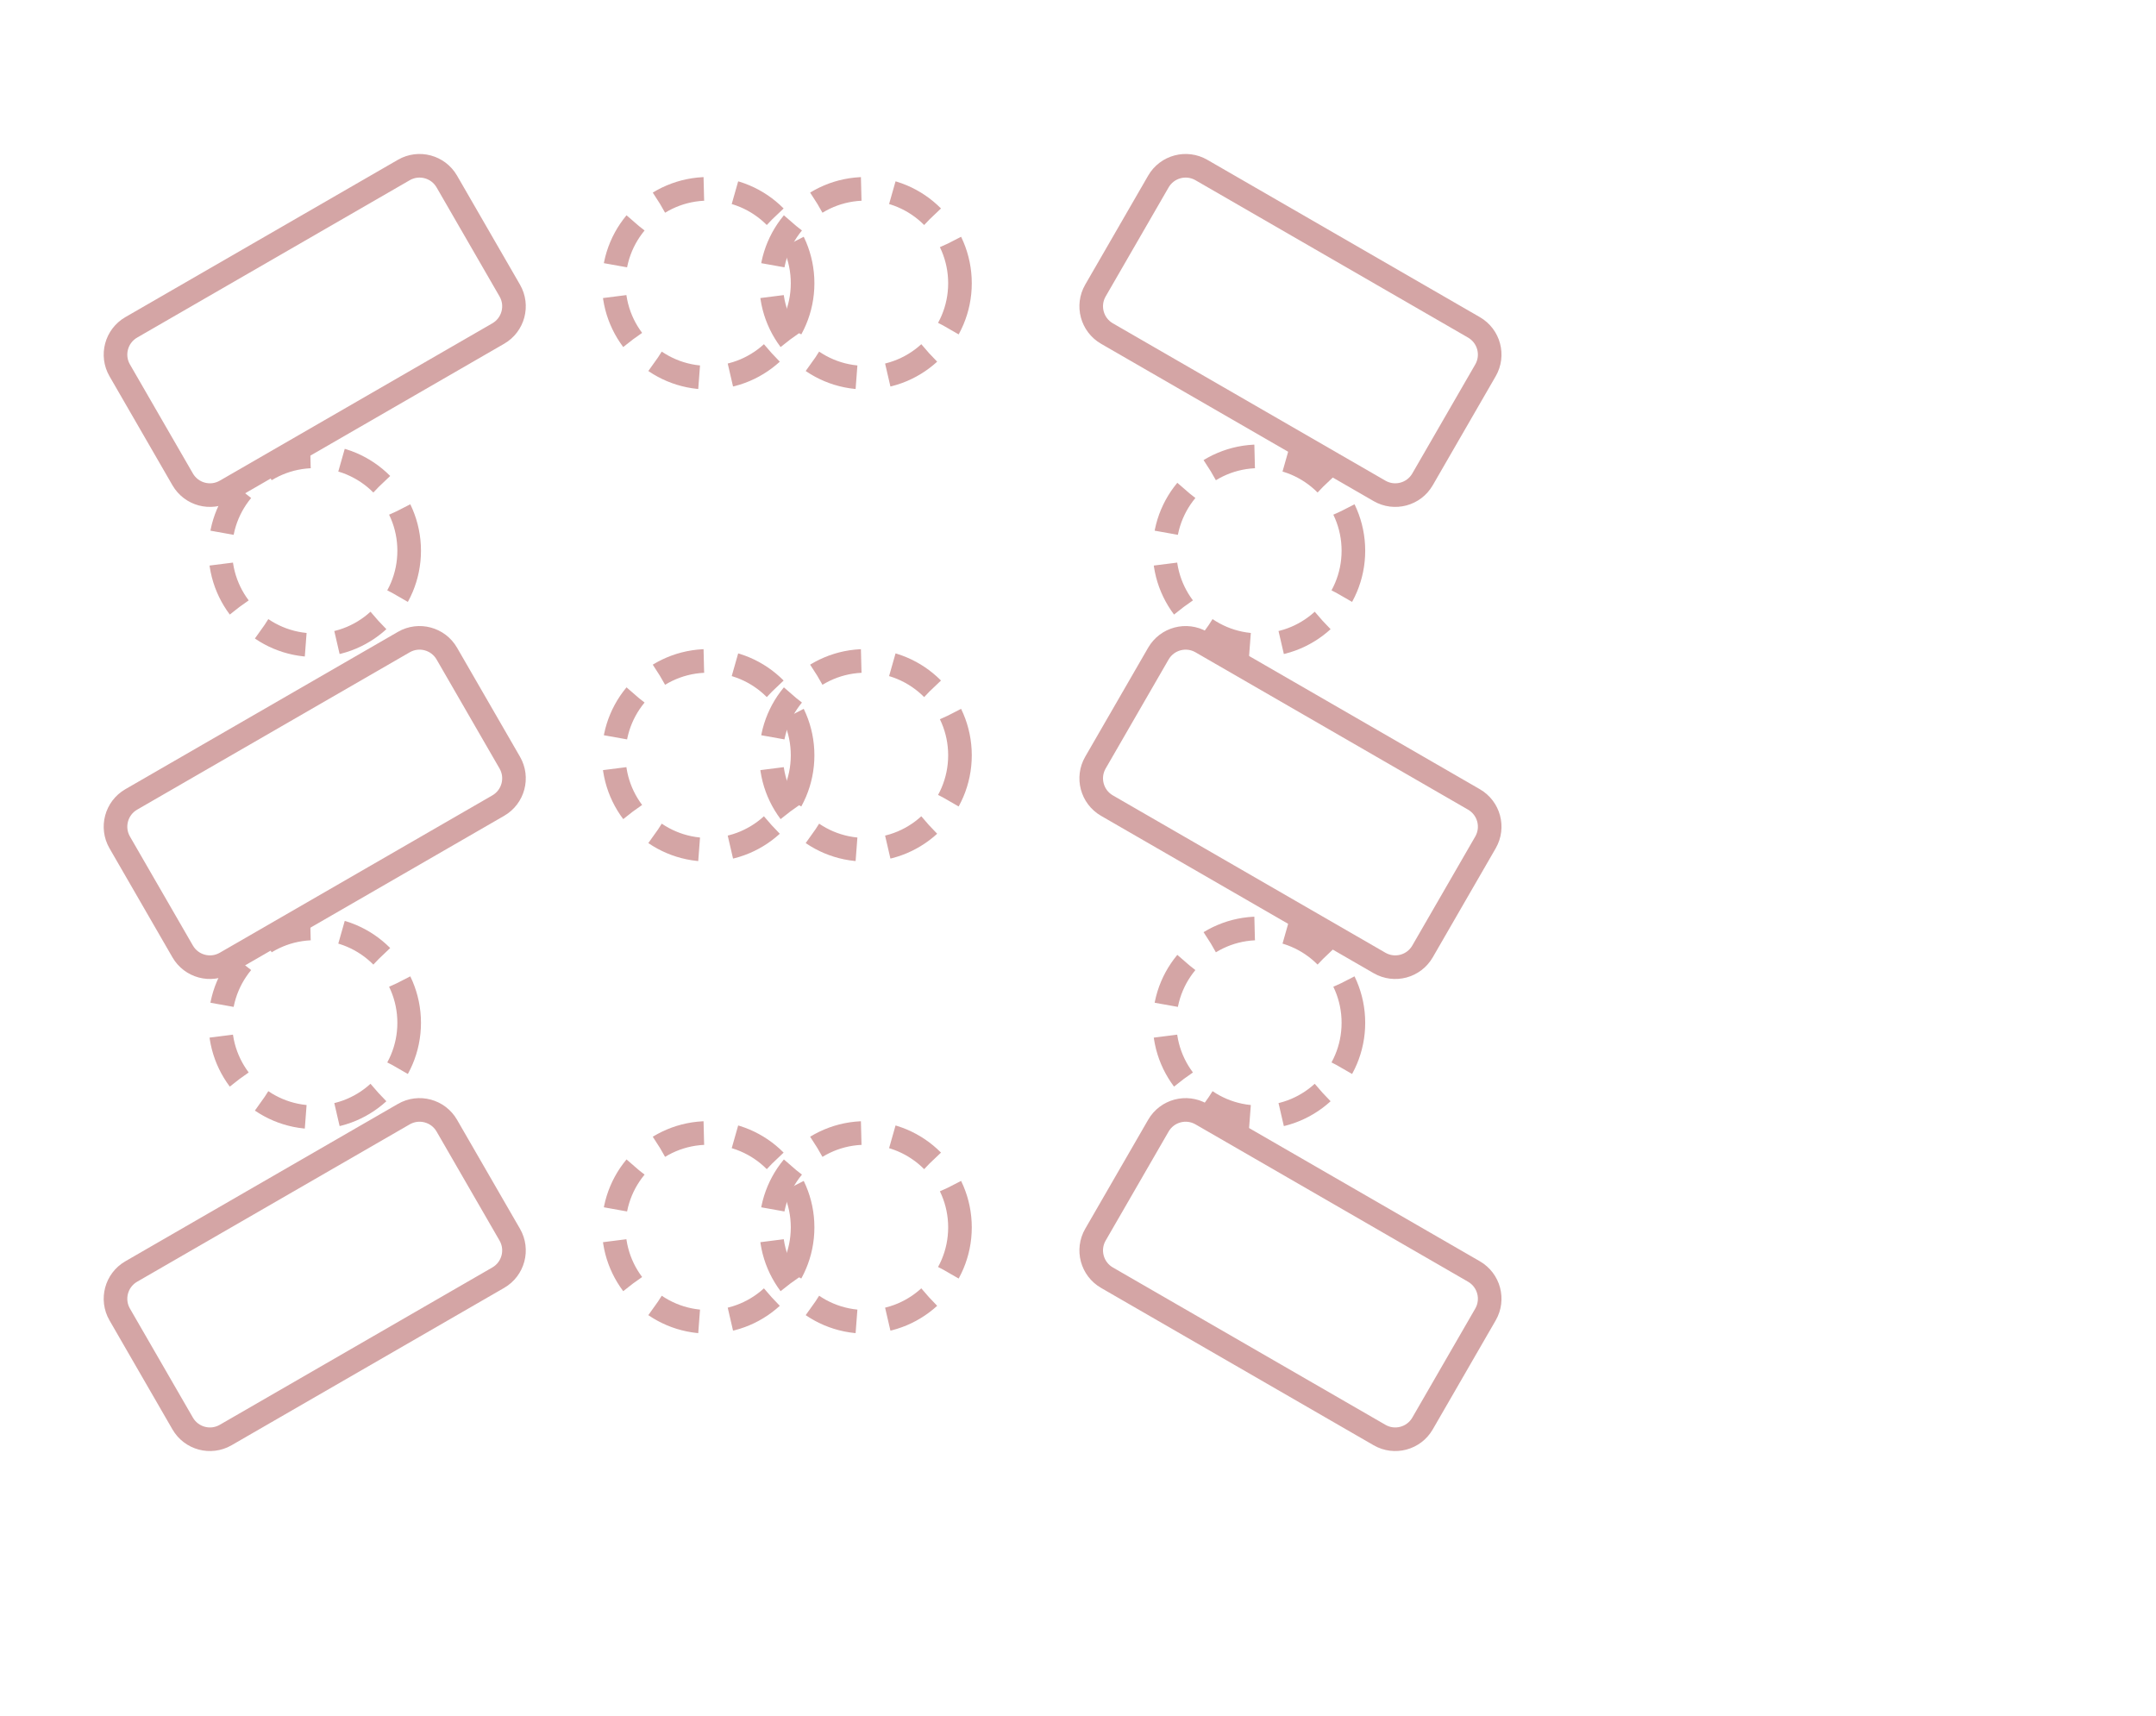
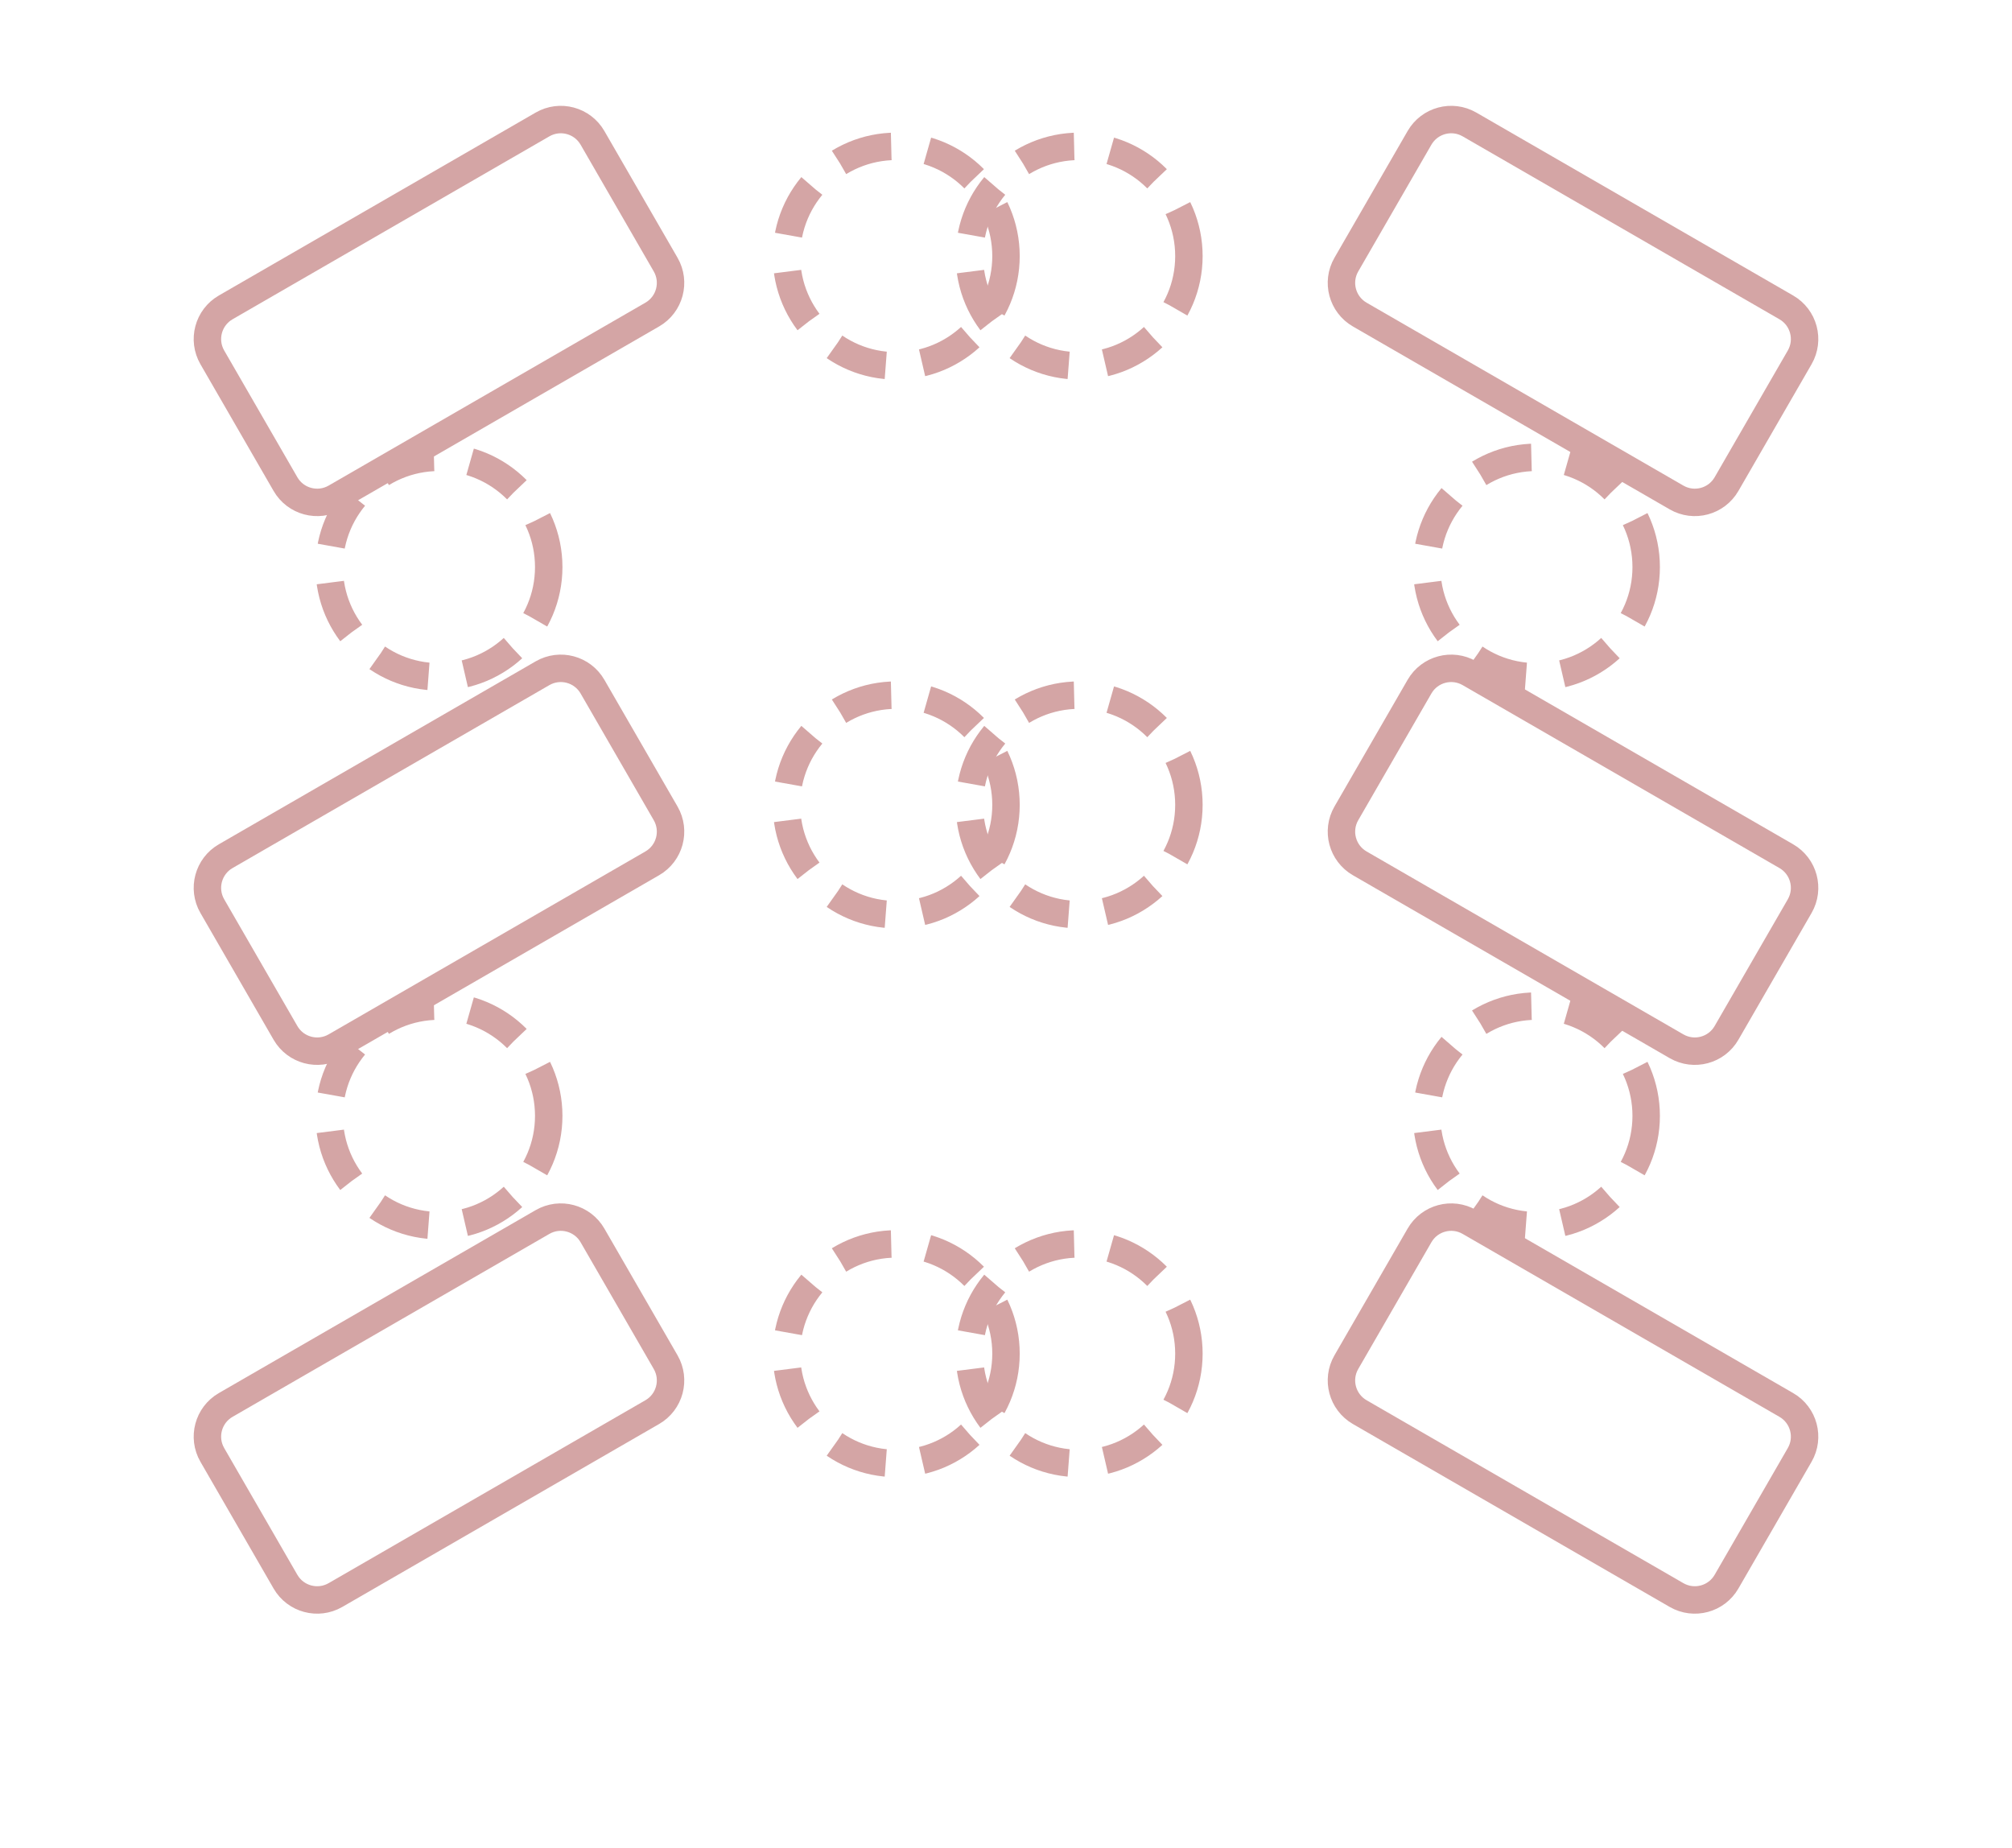
- <svg xmlns="http://www.w3.org/2000/svg" viewBox="0 0 137 109" fill="none" stroke="#d4a5a5" stroke-width="1.5">
+ <svg xmlns="http://www.w3.org/2000/svg" viewBox="-4 4 110 101" fill="none" stroke="#d4a5a5" stroke-width="1.5">
  <rect x="8" y="15" width="24" height="12" rx="2" fill="none" transform="rotate(-30 20 21)" />
  <rect x="8" y="45" width="24" height="12" rx="2" fill="none" transform="rotate(-30 20 51)" />
  <rect x="8" y="75" width="24" height="12" rx="2" fill="none" transform="rotate(-30 20 81)" />
  <rect x="70" y="15" width="24" height="12" rx="2" fill="none" transform="rotate(30 82 21)" />
  <rect x="70" y="45" width="24" height="12" rx="2" fill="none" transform="rotate(30 82 51)" />
  <rect x="70" y="75" width="24" height="12" rx="2" fill="none" transform="rotate(30 82 81)" />
  <circle cx="45" cy="18" r="6" fill="none" stroke-dasharray="3,2" />
  <circle cx="55" cy="18" r="6" fill="none" stroke-dasharray="3,2" />
  <circle cx="45" cy="48" r="6" fill="none" stroke-dasharray="3,2" />
  <circle cx="55" cy="48" r="6" fill="none" stroke-dasharray="3,2" />
  <circle cx="45" cy="78" r="6" fill="none" stroke-dasharray="3,2" />
  <circle cx="55" cy="78" r="6" fill="none" stroke-dasharray="3,2" />
  <circle cx="20" cy="35" r="6" fill="none" stroke-dasharray="3,2" />
  <circle cx="80" cy="35" r="6" fill="none" stroke-dasharray="3,2" />
  <circle cx="20" cy="65" r="6" fill="none" stroke-dasharray="3,2" />
  <circle cx="80" cy="65" r="6" fill="none" stroke-dasharray="3,2" />
</svg>
